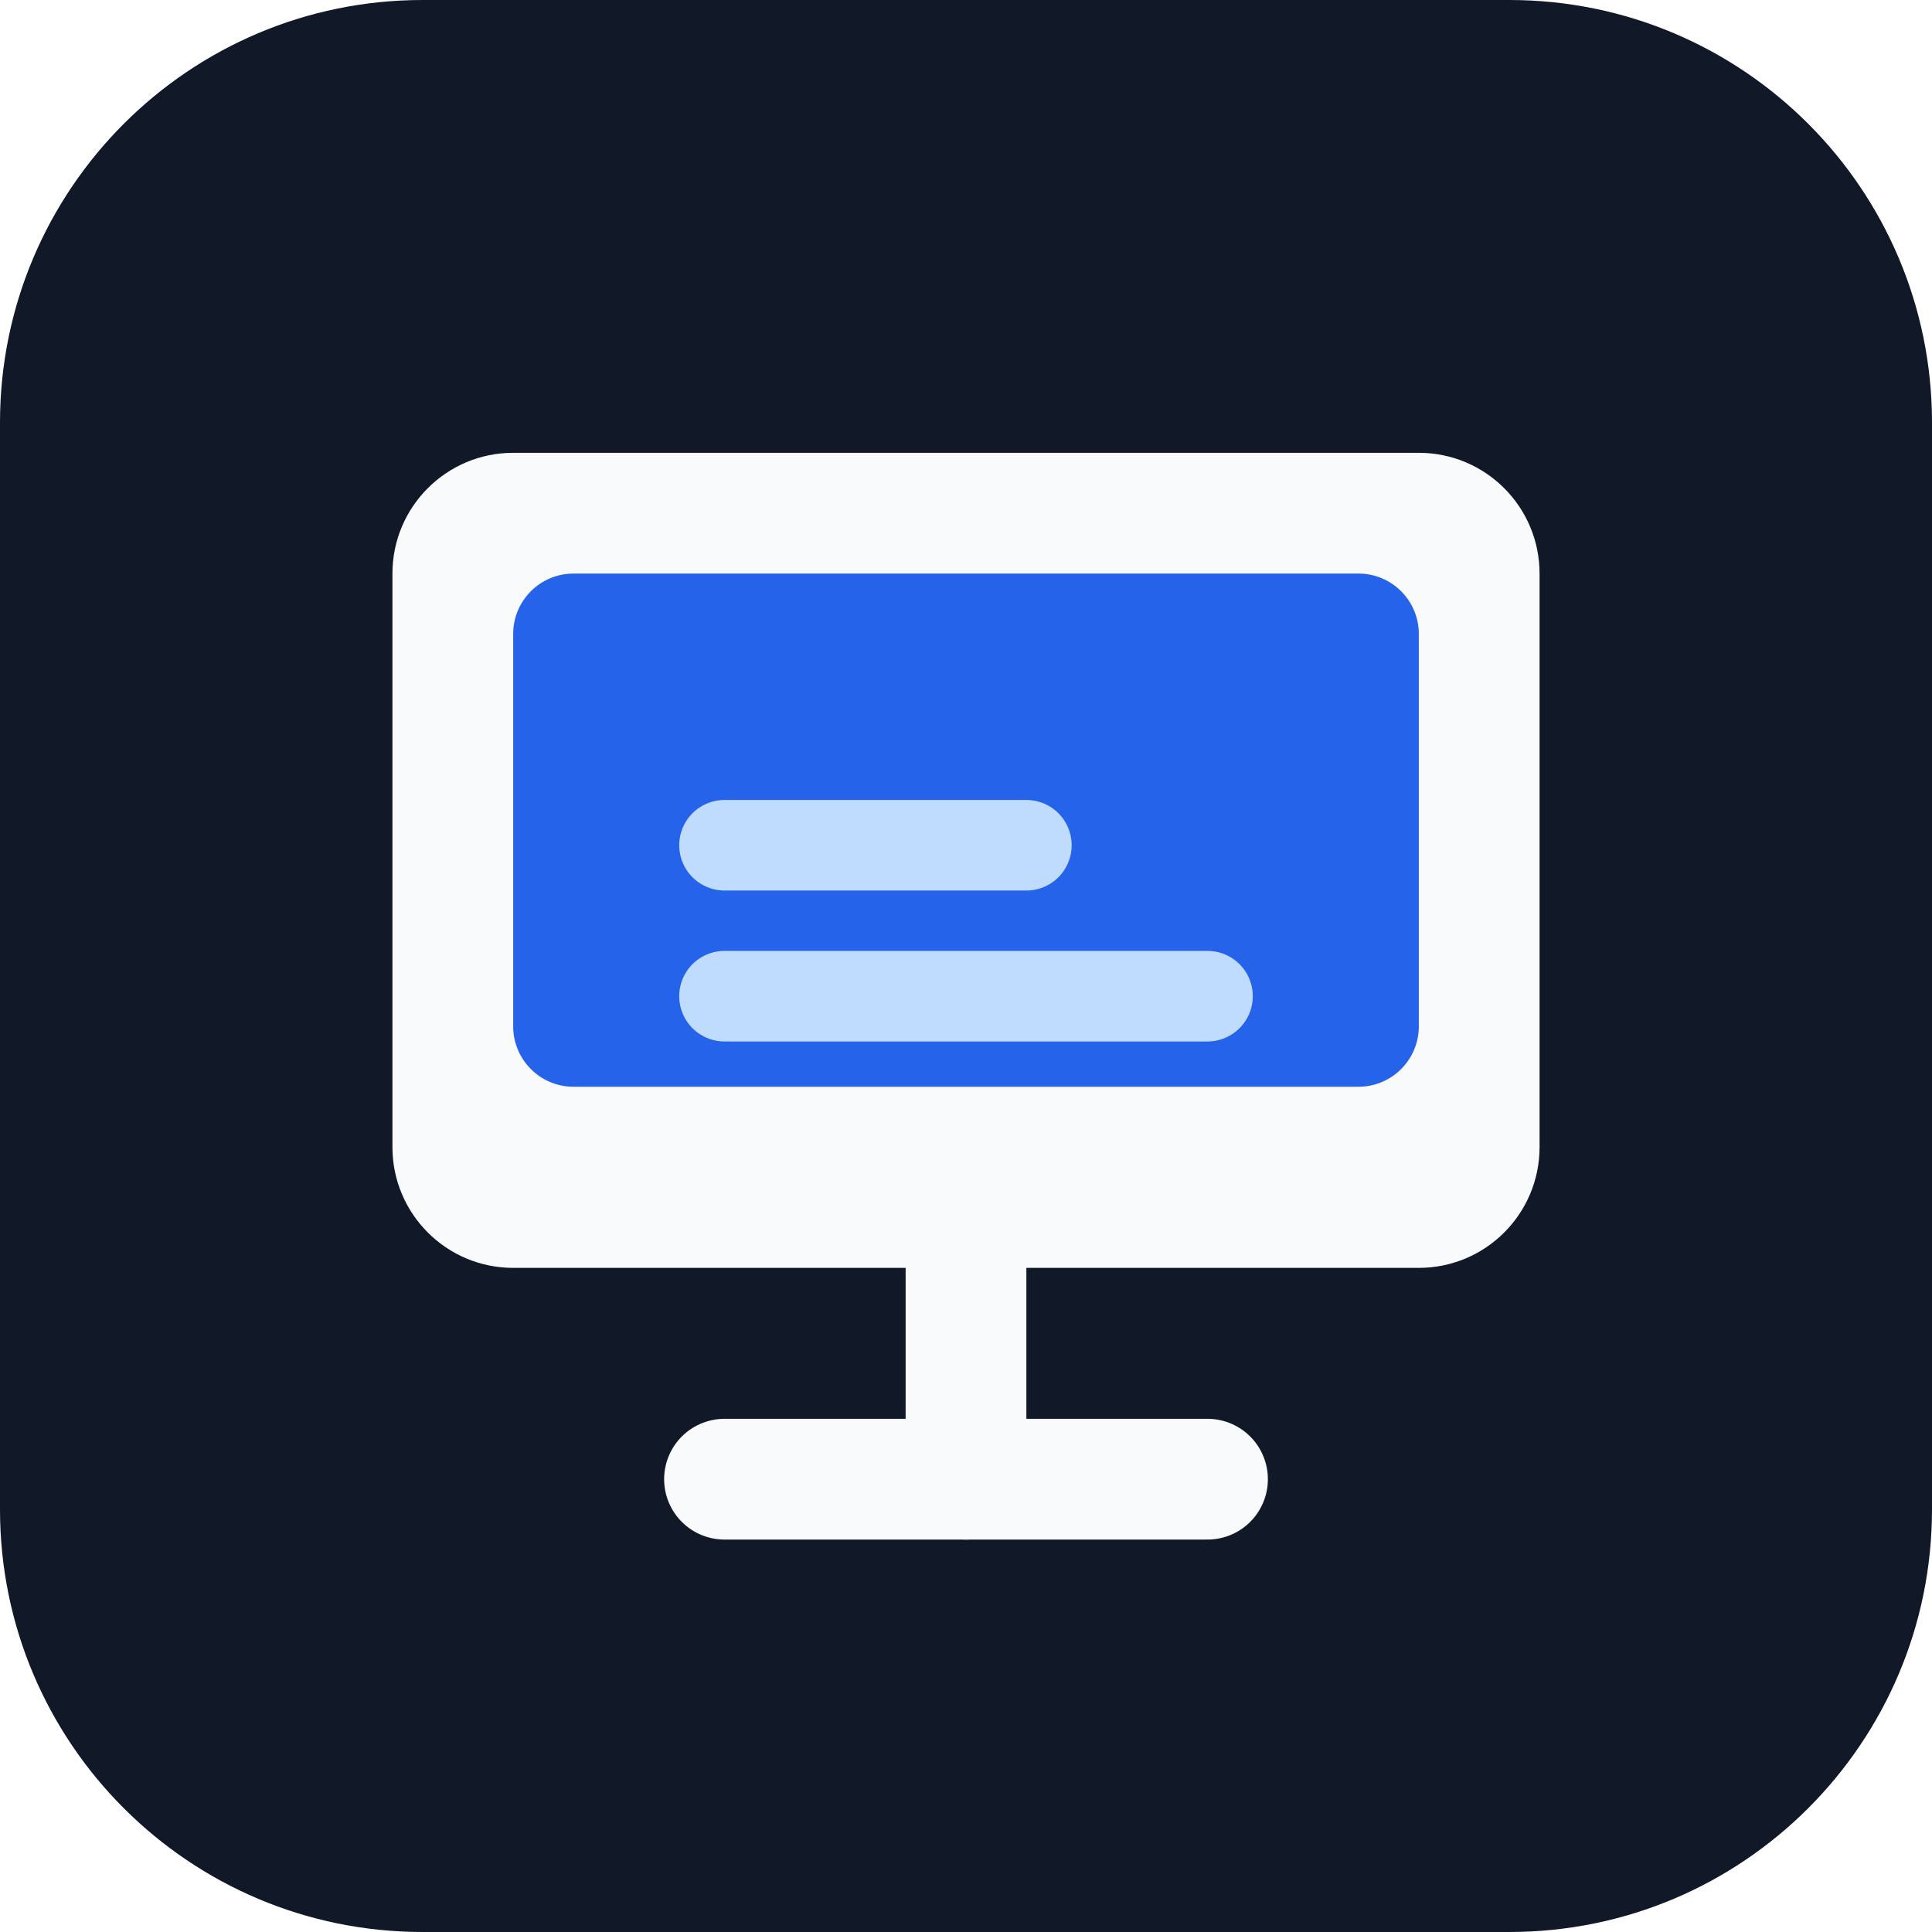
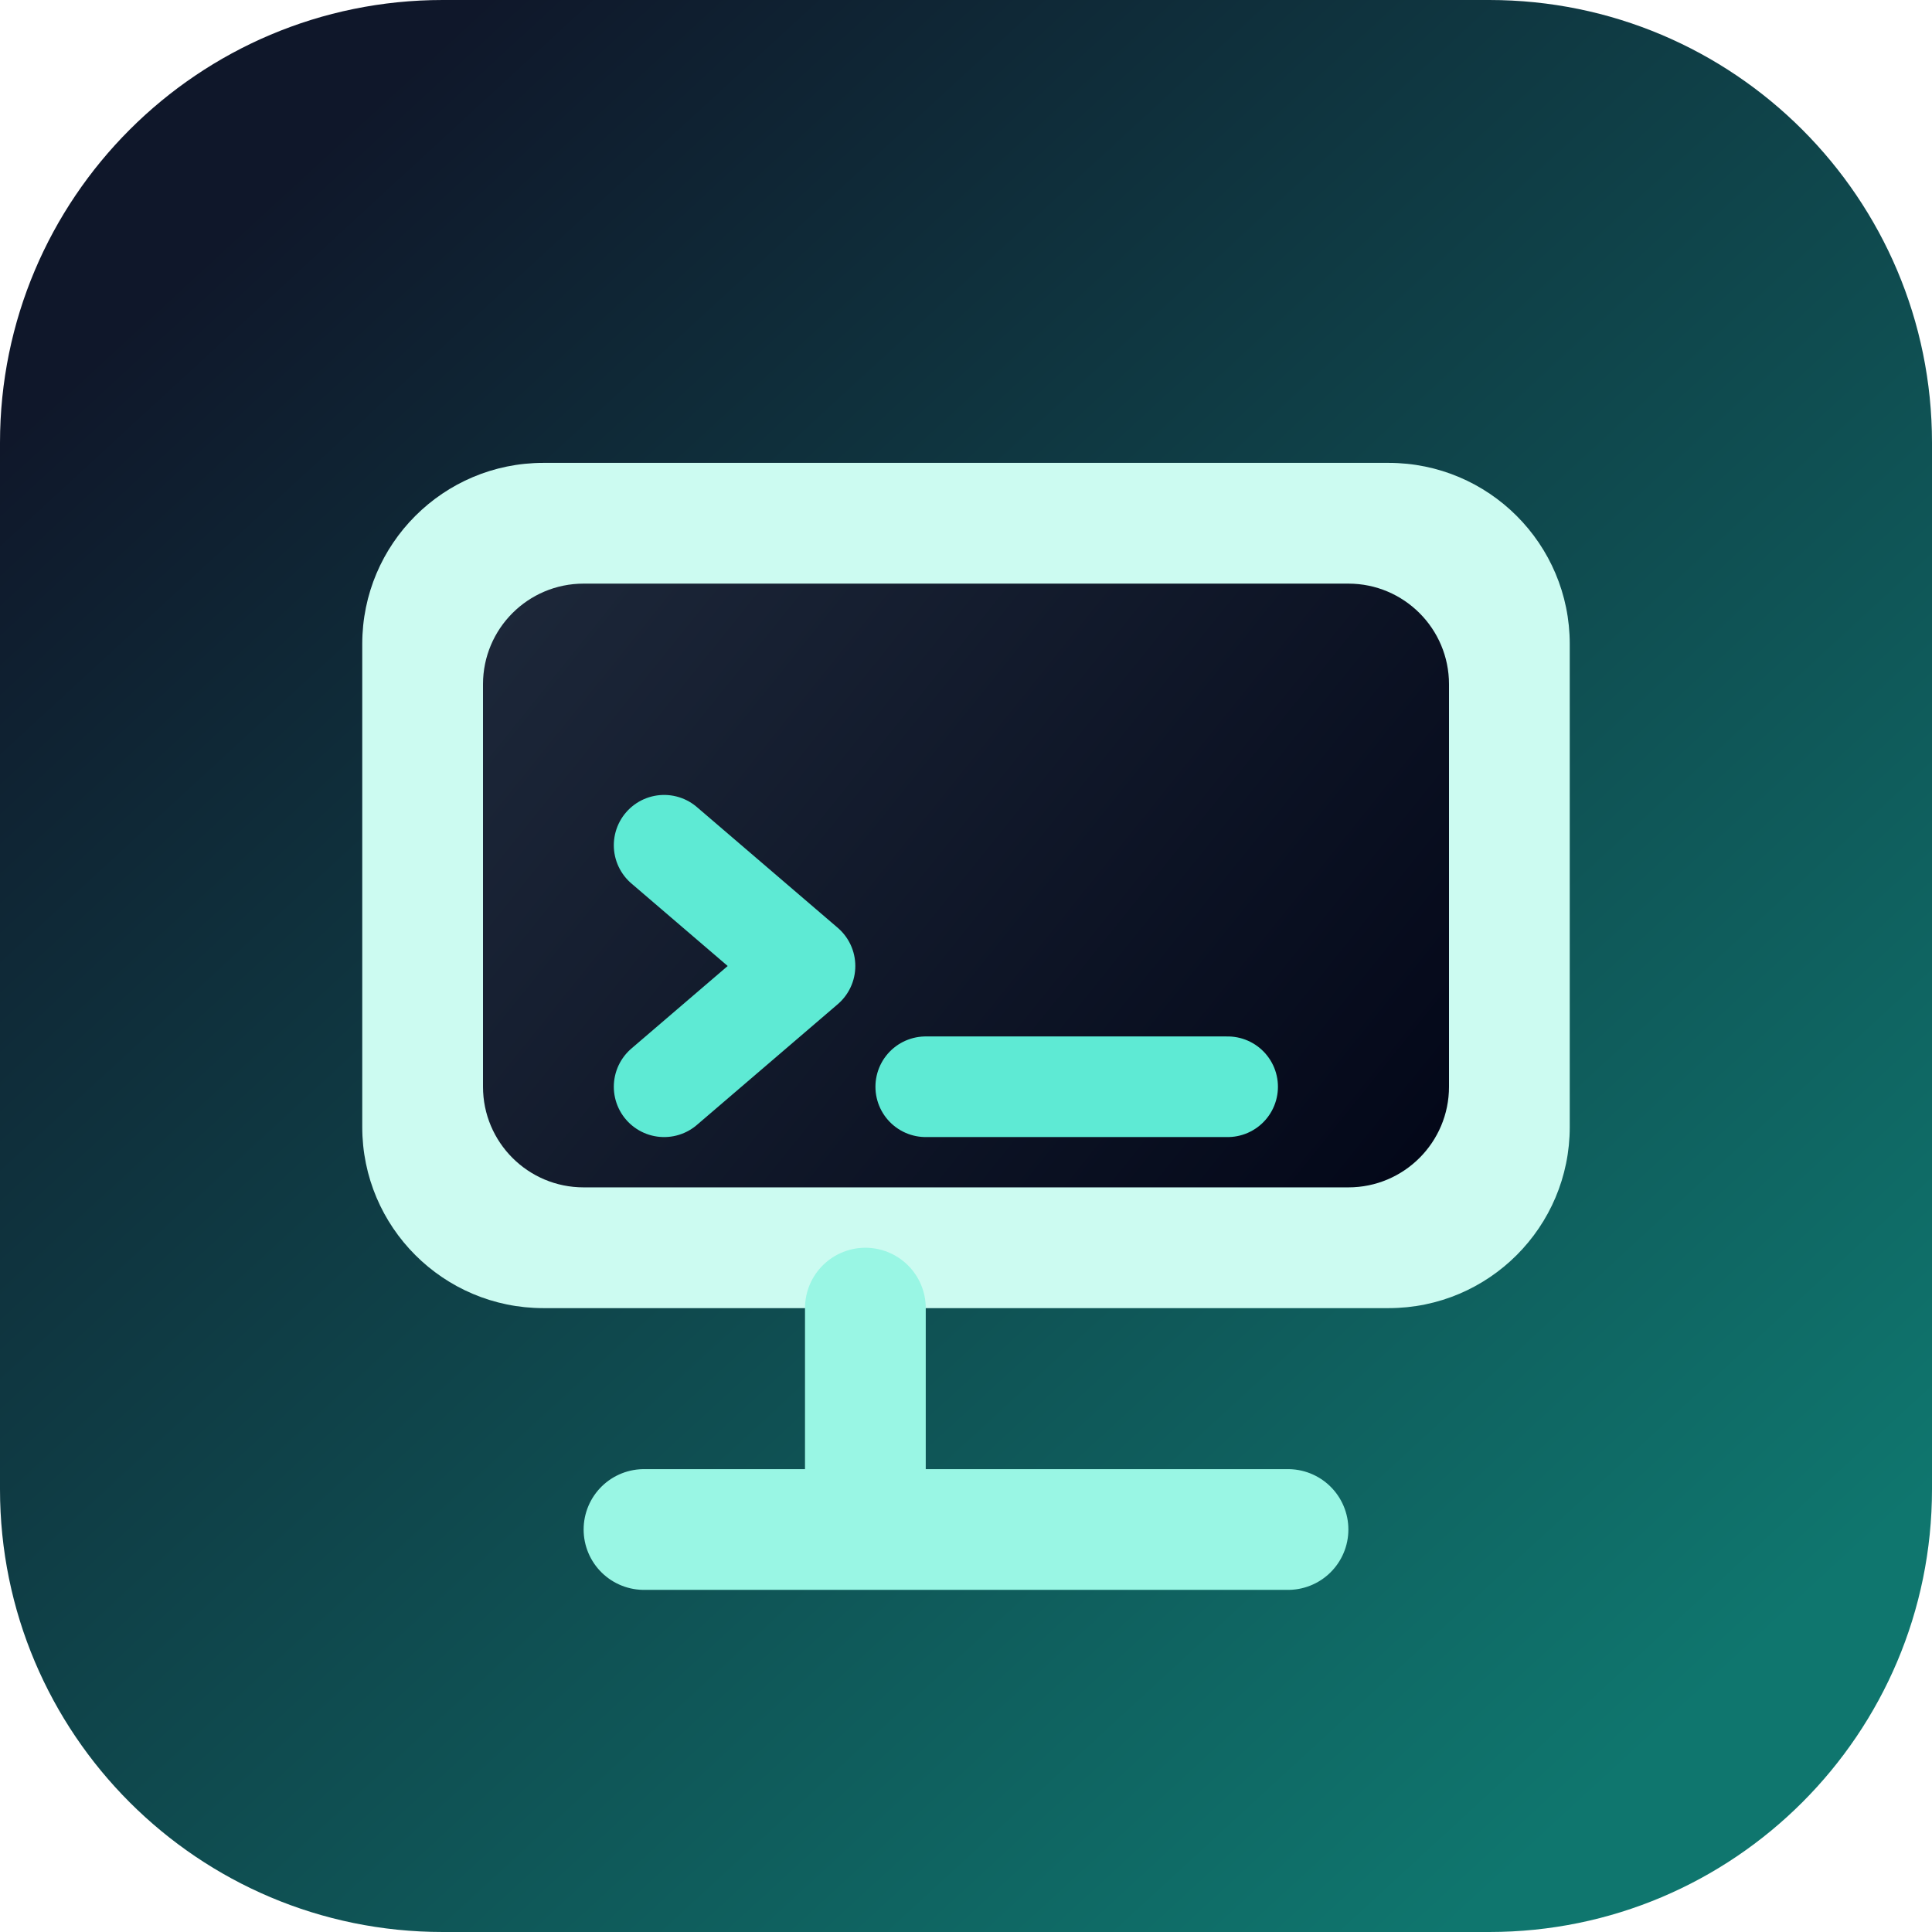
- <svg xmlns="http://www.w3.org/2000/svg" viewBox="0 0 64 64" role="img" aria-label="Takos Computer">
-   <rect width="64" height="64" rx="14" fill="#111827" />
-   <rect x="13" y="15" width="38" height="27" rx="4" fill="#f8fafc" />
-   <rect x="17" y="19" width="30" height="17" rx="2" fill="#2563eb" />
-   <path d="M24 49h16" stroke="#f8fafc" stroke-width="4" stroke-linecap="round" />
-   <path d="M32 42v7" stroke="#f8fafc" stroke-width="4" stroke-linecap="round" />
-   <path d="M24 28h10m-10 5h16" stroke="#bfdbfe" stroke-width="3" stroke-linecap="round" />
+ <svg xmlns="http://www.w3.org/2000/svg" viewBox="0 0 96 96" role="img" aria-label="Computer">
+   <defs>
+     <linearGradient id="computer-bg" x1="13" y1="10" x2="83" y2="86" gradientUnits="userSpaceOnUse">
+       <stop stop-color="#0f172a" />
+       <stop offset="1" stop-color="#0f766e" />
+     </linearGradient>
+     <linearGradient id="computer-screen" x1="25" y1="25" x2="71" y2="62" gradientUnits="userSpaceOnUse">
+       <stop stop-color="#1e293b" />
+       <stop offset="1" stop-color="#020617" />
+     </linearGradient>
+   </defs>
+   <rect width="96" height="96" rx="22" fill="url(#computer-bg)" />
+   <rect x="18" y="23" width="60" height="42" rx="9" fill="#ccfbf1" />
+   <rect x="24" y="29" width="48" height="30" rx="5" fill="url(#computer-screen)" />
+   <path d="M33 42l7 6-7 6M46 54h15" fill="none" stroke="#5eead4" stroke-width="5" stroke-linecap="round" stroke-linejoin="round" />
+   <path d="M43 65v8M32 76h32" stroke="#99f6e4" stroke-width="6" stroke-linecap="round" />
</svg>
